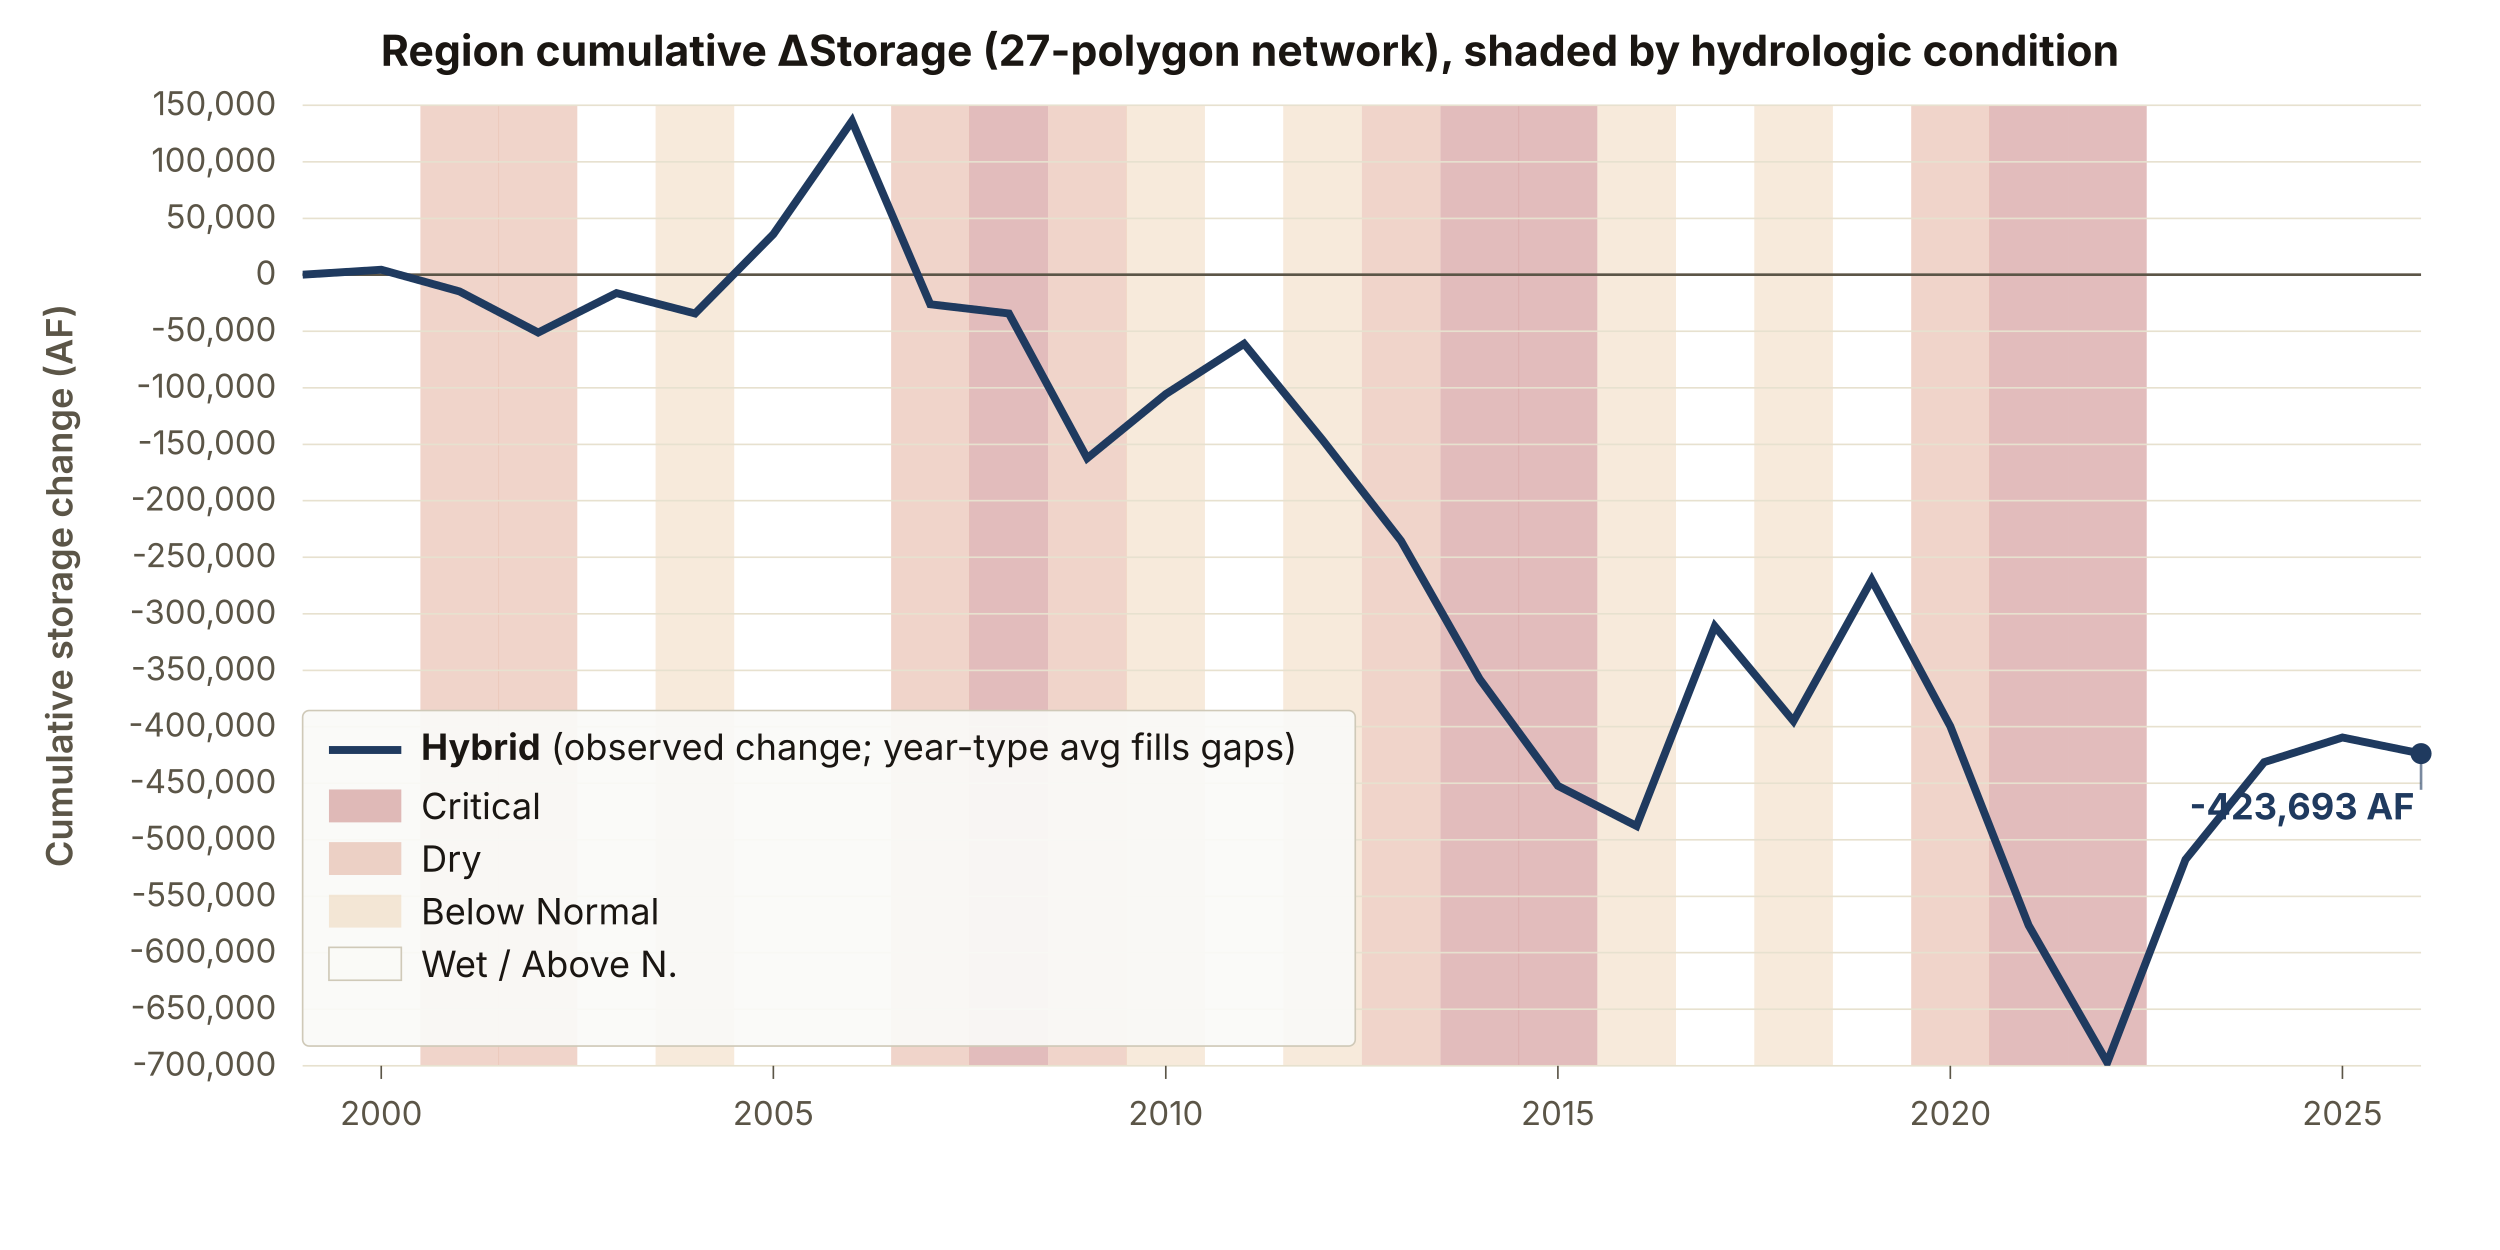
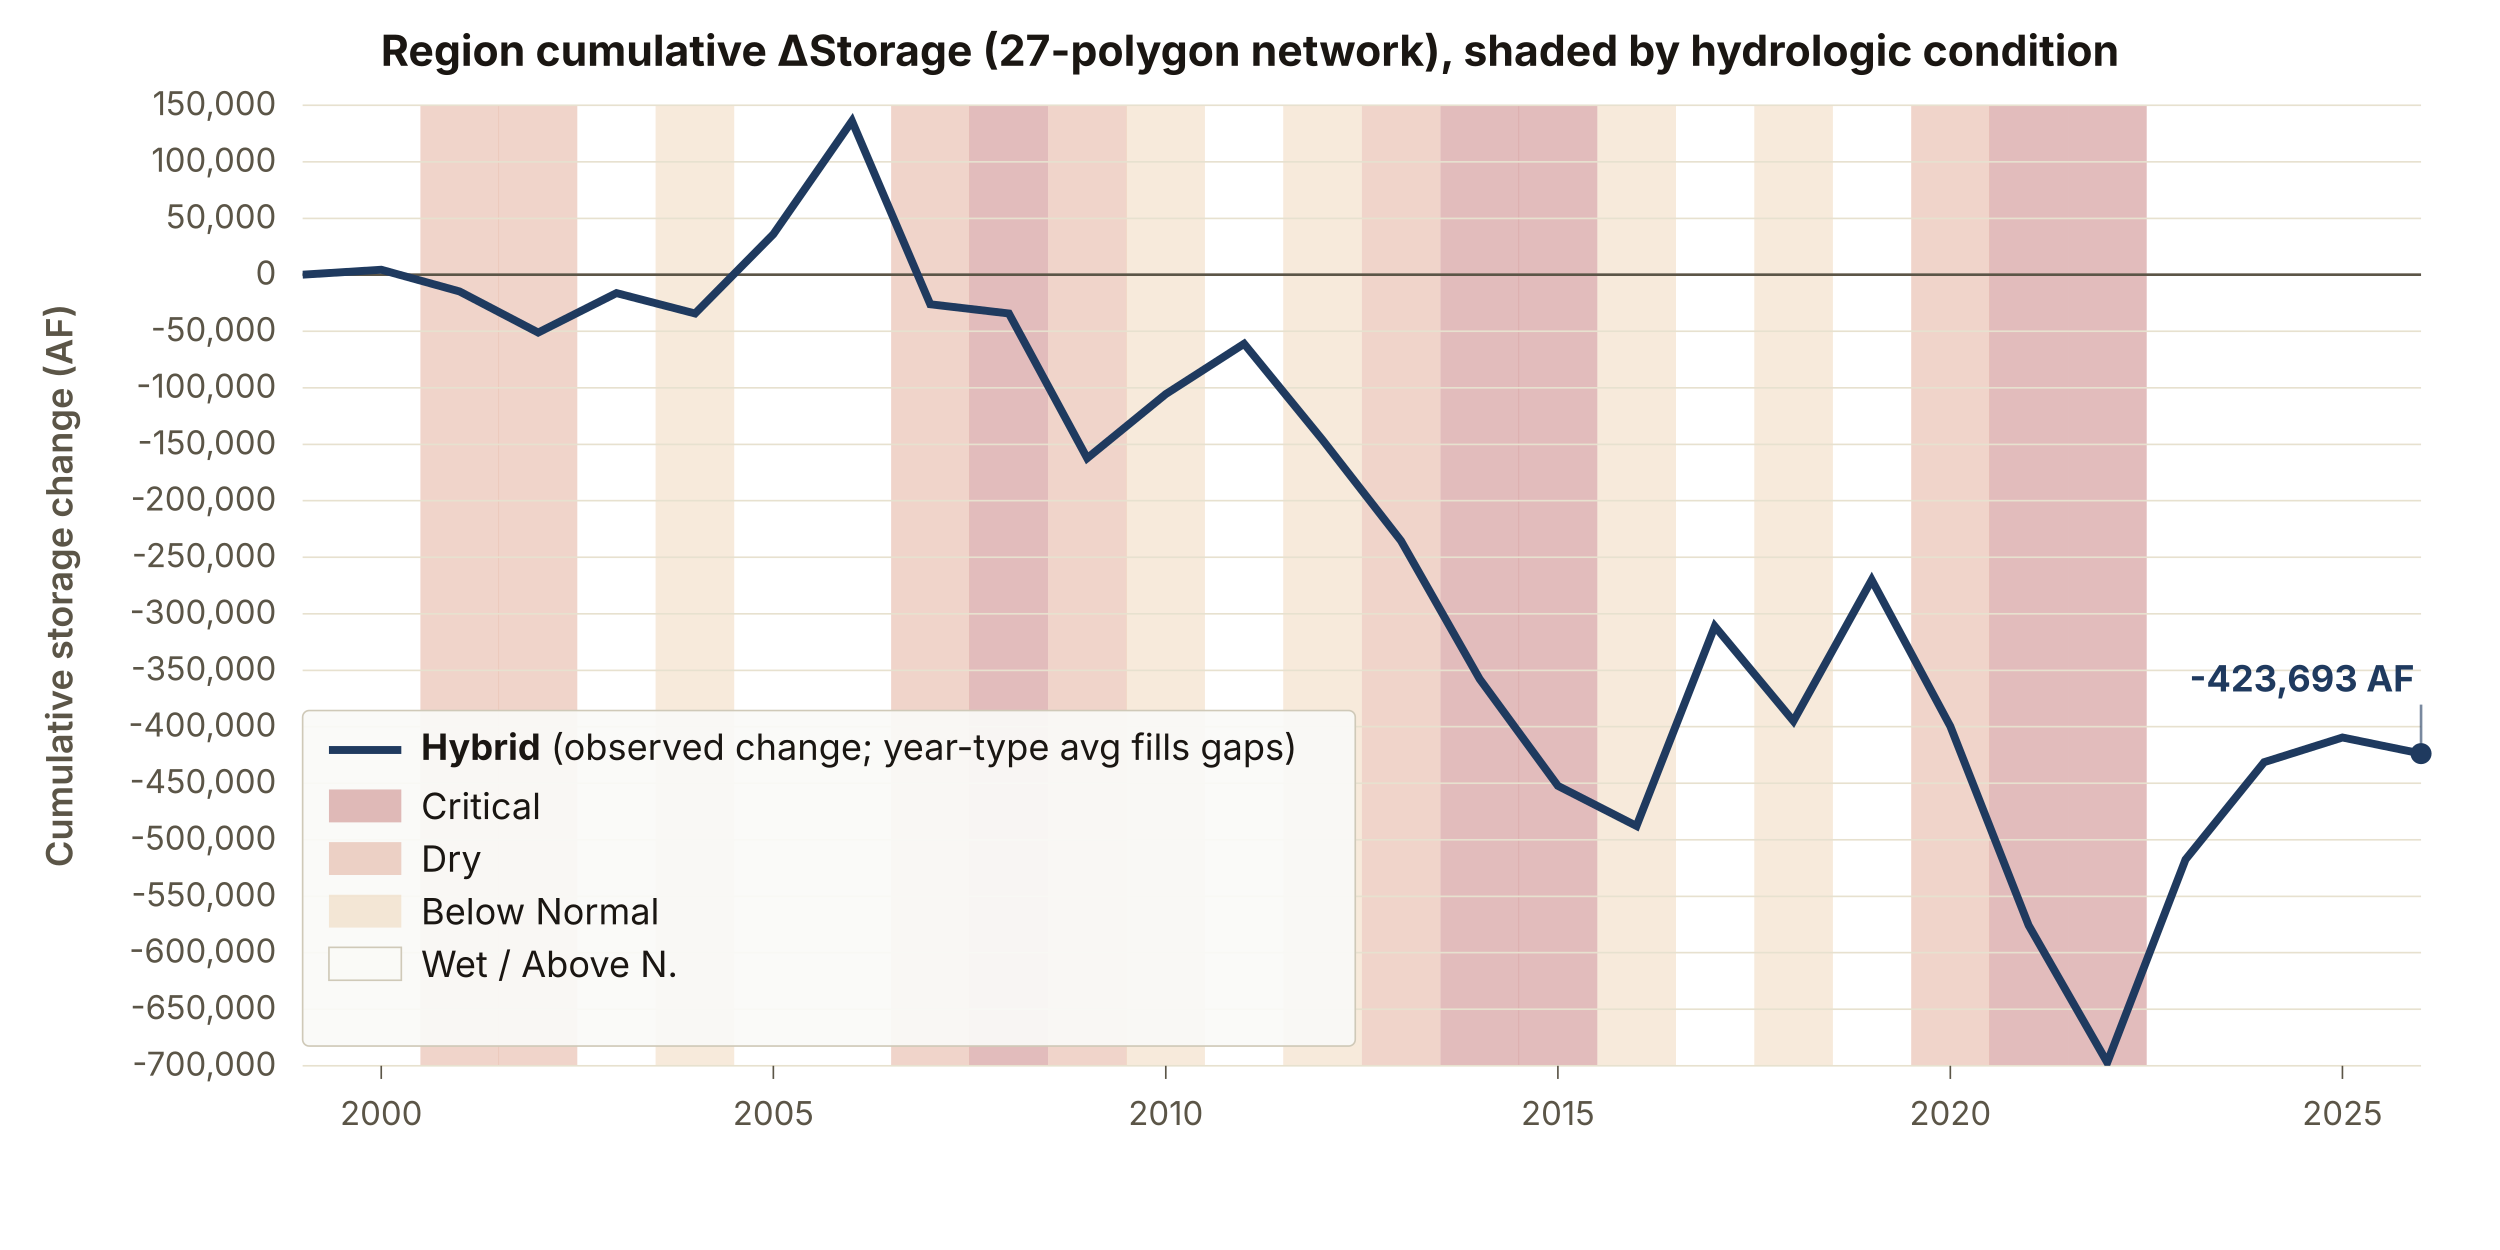
<svg xmlns="http://www.w3.org/2000/svg" viewBox="0 0 760 380" style="background:#fafaf7;font-family:'Inter',ui-sans-serif,system-ui;width:100%;height:auto;display:block;">
  <defs>
    <clipPath id="ts-clip">
      <rect x="92" y="32" width="644" height="292" />
    </clipPath>
  </defs>
  <text x="380.0" y="20" text-anchor="middle" font-size="13" font-weight="700" fill="#1a1612">Region cumulative ΔStorage (27-polygon network), shaded by hydrologic condition</text>
  <rect x="127.8" y="32" width="23.9" height="292" fill="#c75a35" fill-opacity="0.26" />
  <rect x="151.6" y="32" width="23.9" height="292" fill="#c75a35" fill-opacity="0.26" />
  <rect x="199.3" y="32" width="23.9" height="292" fill="#d99a4f" fill-opacity="0.2" />
  <rect x="270.9" y="32" width="23.9" height="292" fill="#c75a35" fill-opacity="0.26" />
  <rect x="294.7" y="32" width="23.9" height="292" fill="#a32d2d" fill-opacity="0.32" />
  <rect x="318.6" y="32" width="23.9" height="292" fill="#c75a35" fill-opacity="0.26" />
  <rect x="342.4" y="32" width="23.9" height="292" fill="#d99a4f" fill-opacity="0.2" />
  <rect x="390.1" y="32" width="23.9" height="292" fill="#d99a4f" fill-opacity="0.2" />
  <rect x="414.0" y="32" width="23.9" height="292" fill="#c75a35" fill-opacity="0.26" />
  <rect x="437.9" y="32" width="23.9" height="292" fill="#a32d2d" fill-opacity="0.32" />
  <rect x="461.7" y="32" width="23.9" height="292" fill="#a32d2d" fill-opacity="0.32" />
  <rect x="485.6" y="32" width="23.9" height="292" fill="#d99a4f" fill-opacity="0.2" />
  <rect x="533.3" y="32" width="23.9" height="292" fill="#d99a4f" fill-opacity="0.2" />
  <rect x="581.0" y="32" width="23.9" height="292" fill="#c75a35" fill-opacity="0.26" />
  <rect x="604.8" y="32" width="23.9" height="292" fill="#a32d2d" fill-opacity="0.32" />
  <rect x="628.7" y="32" width="23.9" height="292" fill="#a32d2d" fill-opacity="0.32" />
  <line x1="92" y1="324.0" x2="736" y2="324.0" stroke="#e7e1cf" stroke-width="0.5" />
  <text x="84" y="327.0" text-anchor="end" font-size="10" fill="#5b5547">-700,000</text>
  <line x1="92" y1="306.8" x2="736" y2="306.8" stroke="#e7e1cf" stroke-width="0.5" />
  <text x="84" y="309.8" text-anchor="end" font-size="10" fill="#5b5547">-650,000</text>
  <line x1="92" y1="289.6" x2="736" y2="289.6" stroke="#e7e1cf" stroke-width="0.5" />
  <text x="84" y="292.6" text-anchor="end" font-size="10" fill="#5b5547">-600,000</text>
  <line x1="92" y1="272.5" x2="736" y2="272.5" stroke="#e7e1cf" stroke-width="0.5" />
  <text x="84" y="275.5" text-anchor="end" font-size="10" fill="#5b5547">-550,000</text>
  <line x1="92" y1="255.3" x2="736" y2="255.3" stroke="#e7e1cf" stroke-width="0.5" />
  <text x="84" y="258.3" text-anchor="end" font-size="10" fill="#5b5547">-500,000</text>
  <line x1="92" y1="238.1" x2="736" y2="238.1" stroke="#e7e1cf" stroke-width="0.5" />
  <text x="84" y="241.1" text-anchor="end" font-size="10" fill="#5b5547">-450,000</text>
  <line x1="92" y1="220.9" x2="736" y2="220.9" stroke="#e7e1cf" stroke-width="0.5" />
  <text x="84" y="223.9" text-anchor="end" font-size="10" fill="#5b5547">-400,000</text>
  <line x1="92" y1="203.8" x2="736" y2="203.8" stroke="#e7e1cf" stroke-width="0.5" />
  <text x="84" y="206.8" text-anchor="end" font-size="10" fill="#5b5547">-350,000</text>
  <line x1="92" y1="186.6" x2="736" y2="186.6" stroke="#e7e1cf" stroke-width="0.5" />
  <text x="84" y="189.6" text-anchor="end" font-size="10" fill="#5b5547">-300,000</text>
  <line x1="92" y1="169.4" x2="736" y2="169.4" stroke="#e7e1cf" stroke-width="0.5" />
  <text x="84" y="172.4" text-anchor="end" font-size="10" fill="#5b5547">-250,000</text>
  <line x1="92" y1="152.2" x2="736" y2="152.2" stroke="#e7e1cf" stroke-width="0.5" />
  <text x="84" y="155.2" text-anchor="end" font-size="10" fill="#5b5547">-200,000</text>
  <line x1="92" y1="135.1" x2="736" y2="135.1" stroke="#e7e1cf" stroke-width="0.5" />
  <text x="84" y="138.1" text-anchor="end" font-size="10" fill="#5b5547">-150,000</text>
  <line x1="92" y1="117.9" x2="736" y2="117.9" stroke="#e7e1cf" stroke-width="0.5" />
  <text x="84" y="120.9" text-anchor="end" font-size="10" fill="#5b5547">-100,000</text>
  <line x1="92" y1="100.7" x2="736" y2="100.7" stroke="#e7e1cf" stroke-width="0.5" />
  <text x="84" y="103.7" text-anchor="end" font-size="10" fill="#5b5547">-50,000</text>
  <line x1="92" y1="83.5" x2="736" y2="83.5" stroke="#e7e1cf" stroke-width="0.5" />
  <text x="84" y="86.5" text-anchor="end" font-size="10" fill="#5b5547">0</text>
  <line x1="92" y1="66.4" x2="736" y2="66.4" stroke="#e7e1cf" stroke-width="0.5" />
  <text x="84" y="69.4" text-anchor="end" font-size="10" fill="#5b5547">50,000</text>
  <line x1="92" y1="49.2" x2="736" y2="49.2" stroke="#e7e1cf" stroke-width="0.5" />
  <text x="84" y="52.2" text-anchor="end" font-size="10" fill="#5b5547">100,000</text>
  <line x1="92" y1="32.0" x2="736" y2="32.0" stroke="#e7e1cf" stroke-width="0.5" />
  <text x="84" y="35.0" text-anchor="end" font-size="10" fill="#5b5547">150,000</text>
  <line x1="92" y1="83.5" x2="736" y2="83.5" stroke="#5b5547" stroke-width="0.8" />
  <line x1="115.9" y1="324" x2="115.9" y2="328" stroke="#5b5547" stroke-width="0.5" />
  <text x="115.9" y="342" text-anchor="middle" font-size="10" fill="#5b5547">2000</text>
  <line x1="235.1" y1="324" x2="235.1" y2="328" stroke="#5b5547" stroke-width="0.5" />
  <text x="235.1" y="342" text-anchor="middle" font-size="10" fill="#5b5547">2005</text>
  <line x1="354.4" y1="324" x2="354.4" y2="328" stroke="#5b5547" stroke-width="0.5" />
  <text x="354.4" y="342" text-anchor="middle" font-size="10" fill="#5b5547">2010</text>
  <line x1="473.6" y1="324" x2="473.6" y2="328" stroke="#5b5547" stroke-width="0.5" />
  <text x="473.6" y="342" text-anchor="middle" font-size="10" fill="#5b5547">2015</text>
  <line x1="592.9" y1="324" x2="592.9" y2="328" stroke="#5b5547" stroke-width="0.5" />
  <text x="592.9" y="342" text-anchor="middle" font-size="10" fill="#5b5547">2020</text>
  <line x1="712.1" y1="324" x2="712.1" y2="328" stroke="#5b5547" stroke-width="0.5" />
  <text x="712.1" y="342" text-anchor="middle" font-size="10" fill="#5b5547">2025</text>
  <text x="22" y="178.0" transform="rotate(-90,22,178.0)" text-anchor="middle" font-size="11" fill="#5b5547" font-weight="600">Cumulative storage change (AF)</text>
  <polyline points="92.0,83.5 115.9,82.0 139.7,88.6 163.6,101.1 187.4,89.1 211.3,95.3 235.1,71.2 259.0,36.8 282.8,92.5 306.7,95.3 330.5,139.3 354.4,119.8 378.2,104.5 402.1,133.8 425.9,164.4 449.8,206.4 473.6,238.9 497.5,251.1 521.3,190.4 545.2,219.2 569.0,176.3 592.9,220.8 616.7,281.3 640.6,323.0 664.4,261.3 688.3,231.7 712.1,224.2 736.0,229.1" fill="none" stroke="#1f3a5f" stroke-width="2.4" clip-path="url(#ts-clip)" />
  <circle cx="736.0" cy="229.1" r="3.2" fill="#1f3a5f" />
-   <line x1="736.0" y1="232.1" x2="736.0" y2="240.1" stroke="#1f3a5f" stroke-width="0.8" opacity="0.6" />
-   <text x="734.0" y="249.1" text-anchor="end" font-size="11" font-weight="700" fill="#1f3a5f">-423,693 AF</text>
+   <line x1="736.0" y1="226.1" x2="736.0" y2="214.2" stroke="#1f3a5f" stroke-width="0.8" opacity="0.6" />
+   <text x="734.0" y="210.2" text-anchor="end" font-size="11" font-weight="700" fill="#1f3a5f">-423,693 AF</text>
  <g transform="translate(100,238)">
    <rect x="-8" y="-22" width="320" height="102" fill="#fafaf7" fill-opacity="0.92" stroke="#cfc9b8" stroke-width="0.5" rx="2" />
    <line x1="0" y1="-10" x2="22" y2="-10" stroke="#1f3a5f" stroke-width="2.4" />
    <text x="28" y="-7" font-size="11" fill="#1a1612">
      <tspan font-weight="700">Hybrid</tspan> (observed change; year-type avg fills gaps)</text>
    <rect x="0" y="2" width="22" height="10" fill="#a32d2d" fill-opacity="0.32" />
    <text x="28" y="11" font-size="11" fill="#1a1612">Critical</text>
    <rect x="0" y="18" width="22" height="10" fill="#c75a35" fill-opacity="0.26" />
    <text x="28" y="27" font-size="11" fill="#1a1612">Dry</text>
    <rect x="0" y="34" width="22" height="10" fill="#d99a4f" fill-opacity="0.2" />
    <text x="28" y="43" font-size="11" fill="#1a1612">Below Normal</text>
    <rect x="0" y="50" width="22" height="10" fill="#fafaf7" stroke="#cfc9b8" stroke-width="0.5" />
    <text x="28" y="59" font-size="11" fill="#1a1612">Wet / Above N.</text>
  </g>
</svg>
